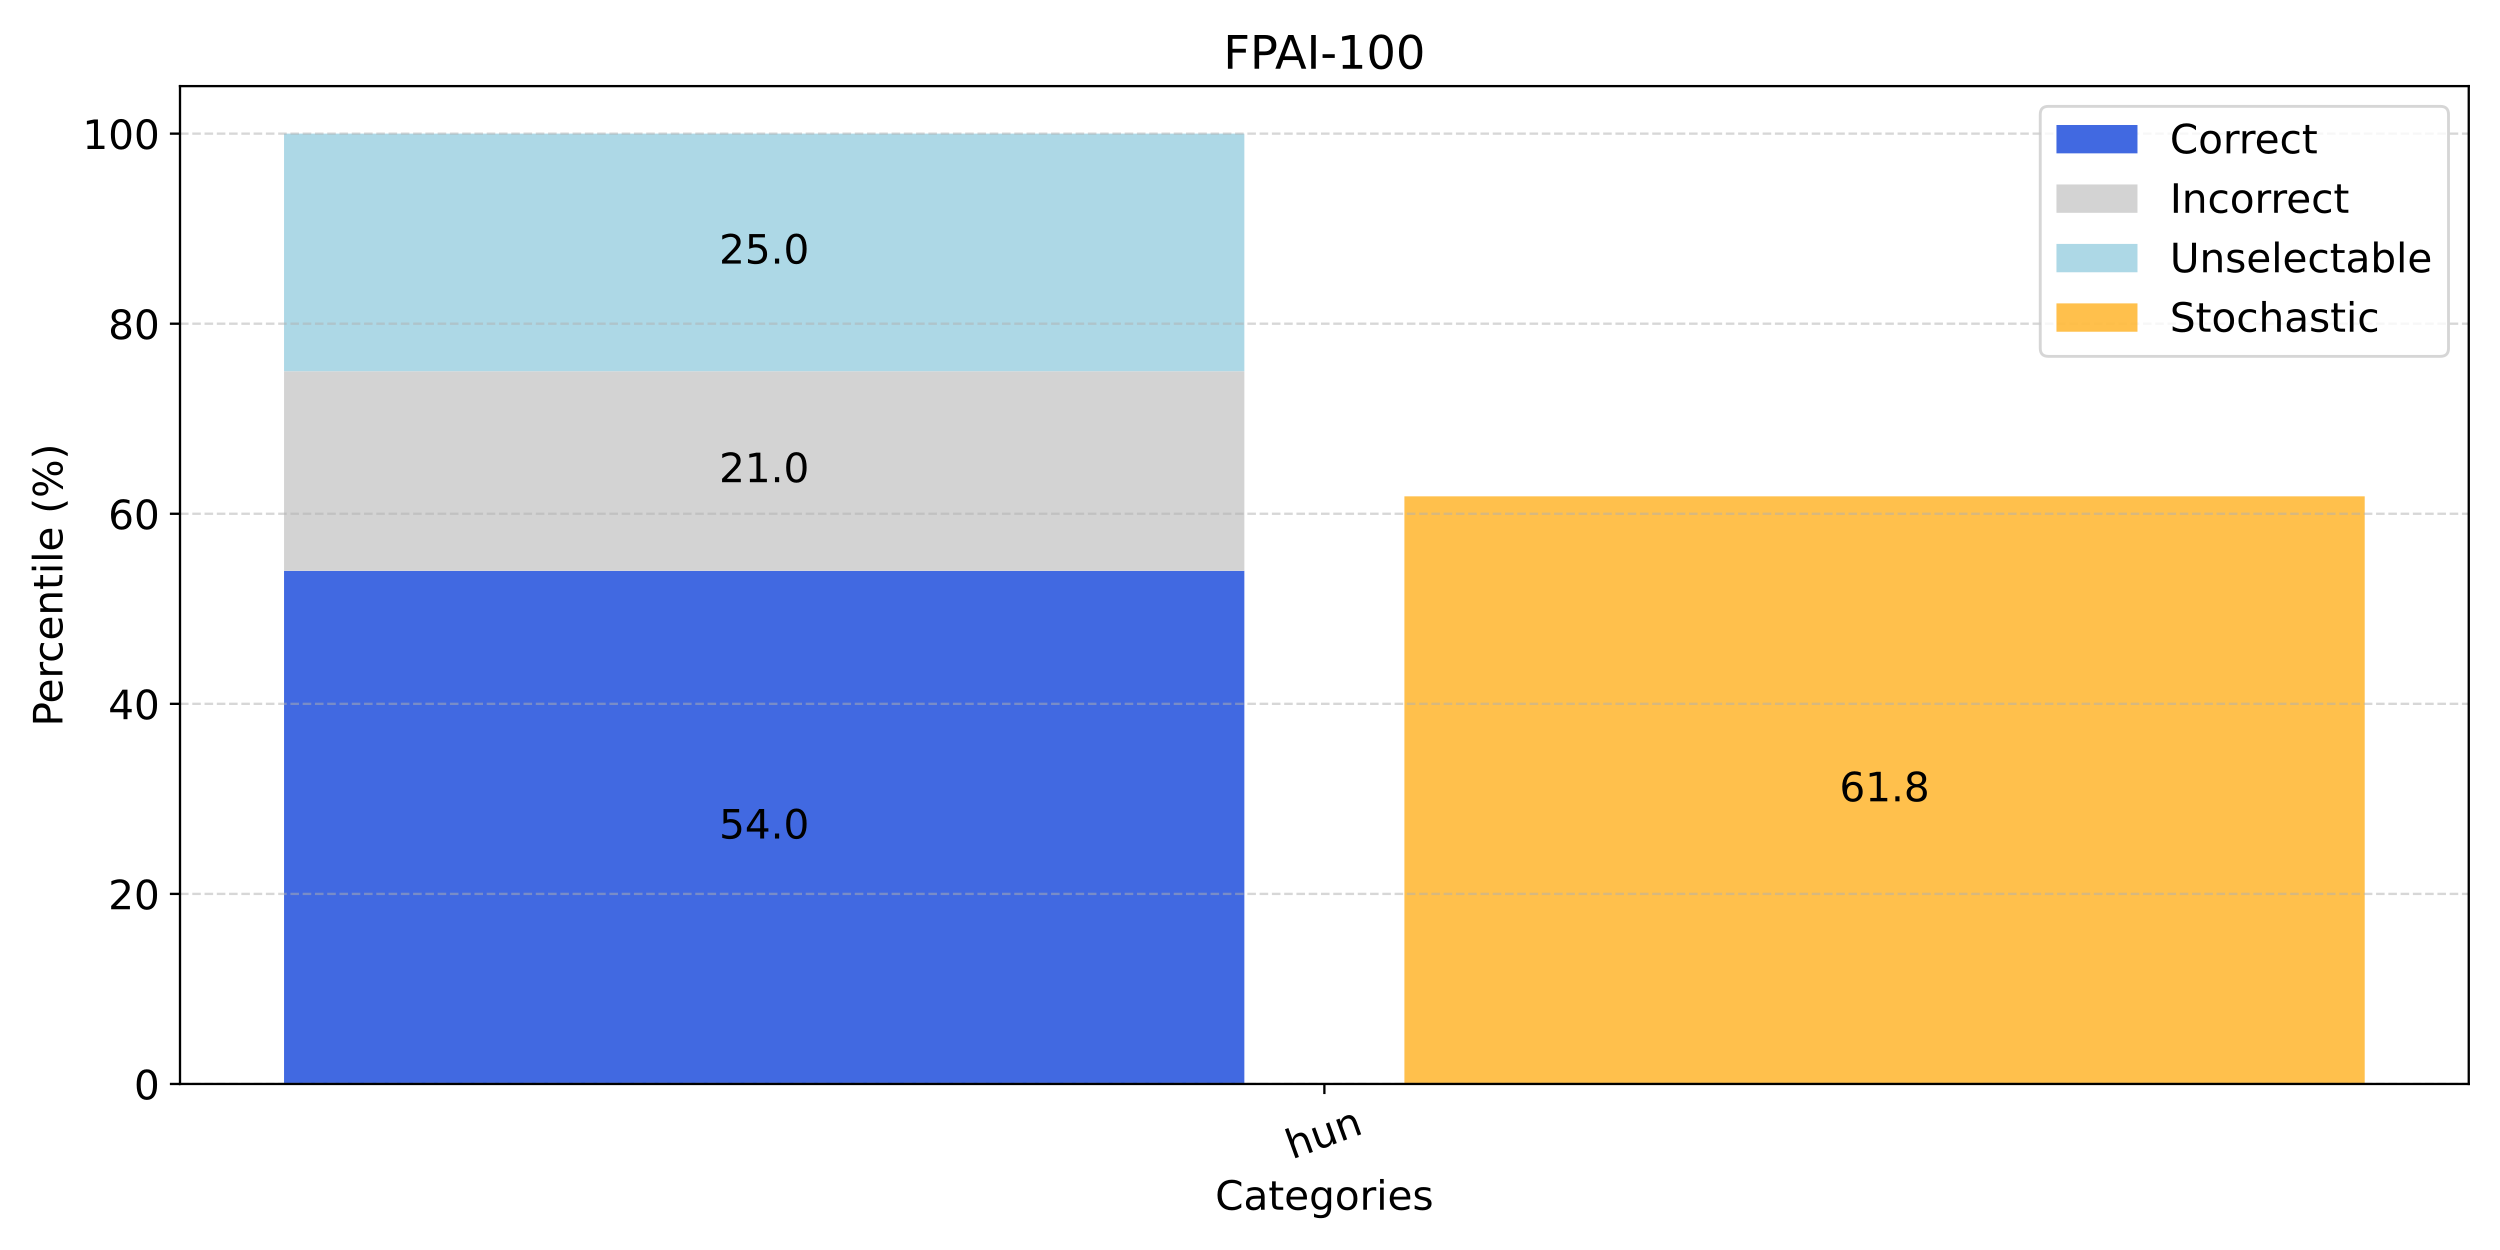
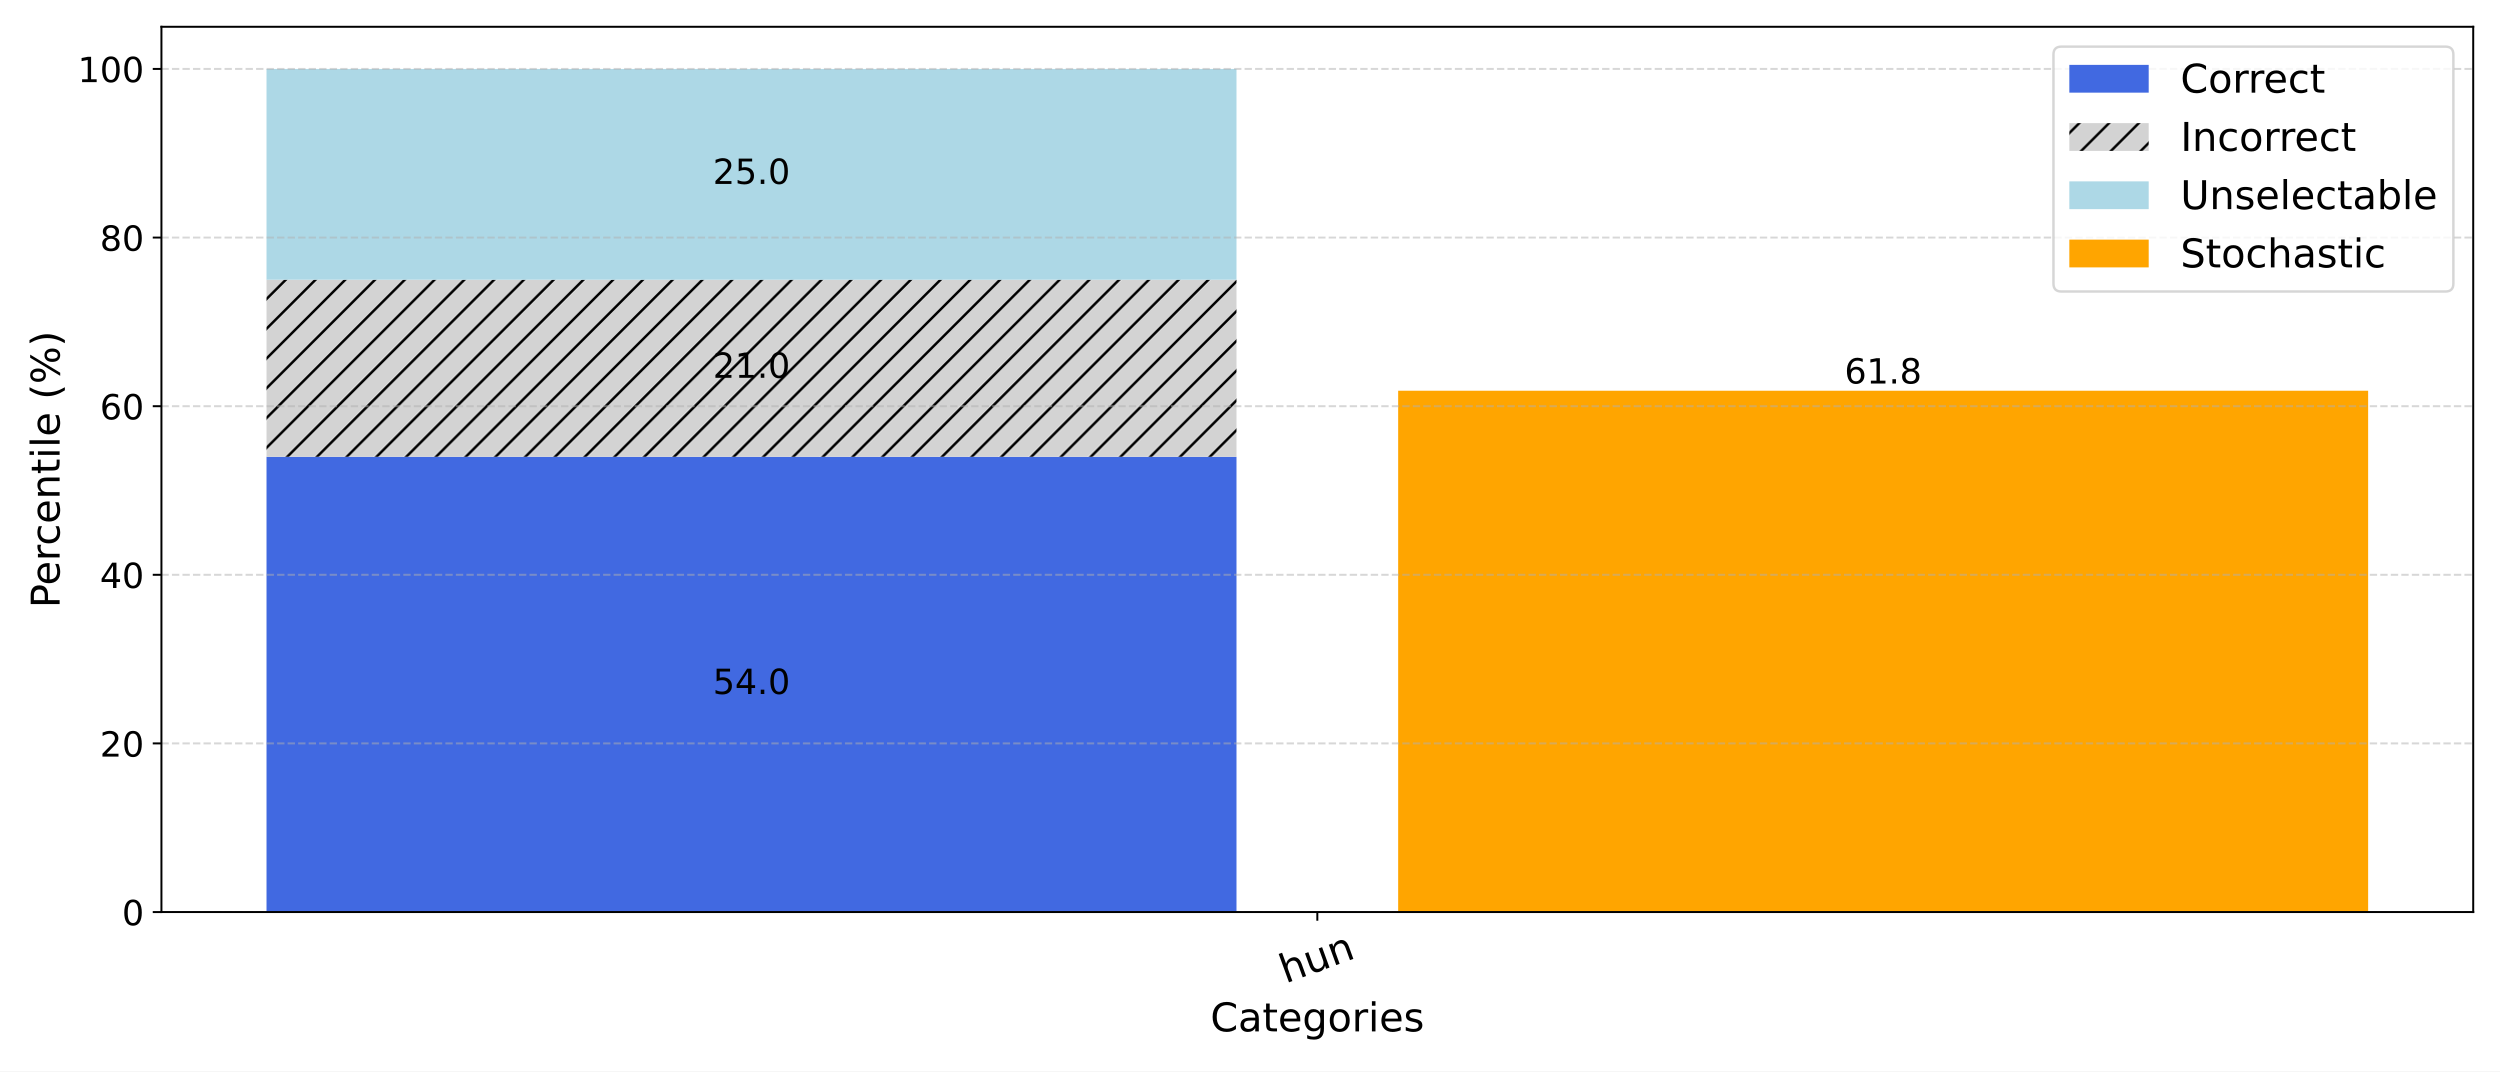
- <svg xmlns="http://www.w3.org/2000/svg" xmlns:xlink="http://www.w3.org/1999/xlink" width="864pt" height="432pt" viewBox="0 0 864 432" version="1.1">
+ <svg xmlns="http://www.w3.org/2000/svg" xmlns:xlink="http://www.w3.org/1999/xlink" width="1008pt" height="432pt" viewBox="0 0 1008 432" version="1.1">
  <defs>
    <style type="text/css">*{stroke-linejoin: round; stroke-linecap: butt}</style>
  </defs>
  <g id="figure_1">
    <g id="patch_1">
-       <path d="M 0 432  L 864 432  L 864 0  L 0 0  z " style="fill: #ffffff" />
+       <path d="M 0 432  L 1008 432  L 1008 0  L 0 0  z " style="fill: #ffffff" />
    </g>
    <g id="axes_1">
      <g id="patch_2">
-         <path d="M 62.21 374.615  L 853.2 374.615  L 853.2 29.76  L 62.21 29.76  z " style="fill: #ffffff" />
+         <path d="M 65.09 367.736  L 997.2 367.736  L 997.2 10.8  L 65.09 10.8  z " style="fill: #ffffff" />
      </g>
      <g id="patch_3">
-         <path d="M 98.164 374.615  L 430.048 374.615  L 430.048 197.261  L 98.164 197.261  z " clip-path="url(#p6bcf49007b)" style="fill: #4169e1" />
+         <path d="M 107.459 367.736  L 498.554 367.736  L 498.554 184.169  L 107.459 184.169  z " clip-path="url(#p8f1ba34884)" style="fill: #4169e1" />
      </g>
      <g id="patch_4">
-         <path d="M 98.164 197.261  L 430.048 197.261  L 430.048 128.29  L 98.164 128.29  z " clip-path="url(#p6bcf49007b)" style="fill: #d3d3d3" />
+         <path d="M 107.459 184.169  L 498.554 184.169  L 498.554 112.782  L 107.459 112.782  z " clip-path="url(#p8f1ba34884)" style="fill: url(#h135e3f7252)" />
      </g>
      <g id="patch_5">
-         <path d="M 98.164 128.29  L 430.048 128.29  L 430.048 46.182  L 98.164 46.182  z " clip-path="url(#p6bcf49007b)" style="fill: #add8e6" />
+         <path d="M 107.459 112.782  L 498.554 112.782  L 498.554 27.797  L 107.459 27.797  z " clip-path="url(#p8f1ba34884)" style="fill: #add8e6" />
      </g>
      <g id="patch_6">
-         <path d="M 485.362 374.615  L 817.246 374.615  L 817.246 171.534  L 485.362 171.534  z " clip-path="url(#p6bcf49007b)" style="fill: #ffa500; opacity: 0.7" />
+         <path d="M 563.736 367.736  L 954.831 367.736  L 954.831 157.54  L 563.736 157.54  z " clip-path="url(#p8f1ba34884)" style="fill: #ffa500" />
      </g>
      <g id="matplotlib.axis_1">
        <g id="xtick_1">
          <g id="line2d_1">
            <defs>
-               <path id="mc410a3c218" d="M 0 0  L 0 3.5  " style="stroke: #000000; stroke-width: 0.8" />
+               <path id="mfd7dbe9dec" d="M 0 0  L 0 3.5  " style="stroke: #000000; stroke-width: 0.8" />
            </defs>
            <g>
-               <use xlink:href="#mc410a3c218" x="457.705" y="374.615" style="stroke: #000000; stroke-width: 0.8" />
+               <use xlink:href="#mfd7dbe9dec" x="531.145" y="367.736" style="stroke: #000000; stroke-width: 0.8" />
            </g>
          </g>
          <g id="text_1">
-             <g transform="translate(446.5201 400.7151) rotate(-20) scale(0.14 -0.14)">
-               <defs>
-                 <path id="DejaVuSans-68" d="M 3513 2113  L 3513 0  L 2938 0  L 2938 2094  Q 2938 2591 2744 2837  Q 2550 3084 2163 3084  Q 1697 3084 1428 2787  Q 1159 2491 1159 1978  L 1159 0  L 581 0  L 581 4863  L 1159 4863  L 1159 2956  Q 1366 3272 1645 3428  Q 1925 3584 2291 3584  Q 2894 3584 3203 3211  Q 3513 2838 3513 2113  z " transform="scale(0.015625)" />
-                 <path id="DejaVuSans-75" d="M 544 1381  L 544 3500  L 1119 3500  L 1119 1403  Q 1119 906 1312 657  Q 1506 409 1894 409  Q 2359 409 2629 706  Q 2900 1003 2900 1516  L 2900 3500  L 3475 3500  L 3475 0  L 2900 0  L 2900 538  Q 2691 219 2414 64  Q 2138 -91 1772 -91  Q 1169 -91 856 284  Q 544 659 544 1381  z M 1991 3584  L 1991 3584  z " transform="scale(0.015625)" />
-                 <path id="DejaVuSans-6e" d="M 3513 2113  L 3513 0  L 2938 0  L 2938 2094  Q 2938 2591 2744 2837  Q 2550 3084 2163 3084  Q 1697 3084 1428 2787  Q 1159 2491 1159 1978  L 1159 0  L 581 0  L 581 3500  L 1159 3500  L 1159 2956  Q 1366 3272 1645 3428  Q 1925 3584 2291 3584  Q 2894 3584 3203 3211  Q 3513 2838 3513 2113  z " transform="scale(0.015625)" />
-               </defs>
-               <use xlink:href="#DejaVuSans-68" />
-               <use xlink:href="#DejaVuSans-75" transform="translate(63.37891 0)" />
-               <use xlink:href="#DejaVuSans-6e" transform="translate(126.7578 0)" />
-             </g>
+             <text style="font-size: 16px; font-family: 'DejaVu Sans', 'Bitstream Vera Sans', 'Computer Modern Sans Serif', 'Lucida Grande', 'Verdana', 'Geneva', 'Lucid', 'Arial', 'Helvetica', 'Avant Garde', sans-serif" transform="translate(518.3623 396.5646) rotate(-20)">hun</text>
          </g>
        </g>
        <g id="text_2">
-           <g transform="translate(419.9728 418.0889) scale(0.14 -0.14)">
-             <defs>
-               <path id="DejaVuSans-43" d="M 4122 4306  L 4122 3641  Q 3803 3938 3442 4084  Q 3081 4231 2675 4231  Q 1875 4231 1450 3742  Q 1025 3253 1025 2328  Q 1025 1406 1450 917  Q 1875 428 2675 428  Q 3081 428 3442 575  Q 3803 722 4122 1019  L 4122 359  Q 3791 134 3420 21  Q 3050 -91 2638 -91  Q 1578 -91 968 557  Q 359 1206 359 2328  Q 359 3453 968 4101  Q 1578 4750 2638 4750  Q 3056 4750 3426 4639  Q 3797 4528 4122 4306  z " transform="scale(0.015625)" />
-               <path id="DejaVuSans-61" d="M 2194 1759  Q 1497 1759 1228 1600  Q 959 1441 959 1056  Q 959 750 1161 570  Q 1363 391 1709 391  Q 2188 391 2477 730  Q 2766 1069 2766 1631  L 2766 1759  L 2194 1759  z M 3341 1997  L 3341 0  L 2766 0  L 2766 531  Q 2569 213 2275 61  Q 1981 -91 1556 -91  Q 1019 -91 701 211  Q 384 513 384 1019  Q 384 1609 779 1909  Q 1175 2209 1959 2209  L 2766 2209  L 2766 2266  Q 2766 2663 2505 2880  Q 2244 3097 1772 3097  Q 1472 3097 1187 3025  Q 903 2953 641 2809  L 641 3341  Q 956 3463 1253 3523  Q 1550 3584 1831 3584  Q 2591 3584 2966 3190  Q 3341 2797 3341 1997  z " transform="scale(0.015625)" />
-               <path id="DejaVuSans-74" d="M 1172 4494  L 1172 3500  L 2356 3500  L 2356 3053  L 1172 3053  L 1172 1153  Q 1172 725 1289 603  Q 1406 481 1766 481  L 2356 481  L 2356 0  L 1766 0  Q 1100 0 847 248  Q 594 497 594 1153  L 594 3053  L 172 3053  L 172 3500  L 594 3500  L 594 4494  L 1172 4494  z " transform="scale(0.015625)" />
-               <path id="DejaVuSans-65" d="M 3597 1894  L 3597 1613  L 953 1613  Q 991 1019 1311 708  Q 1631 397 2203 397  Q 2534 397 2845 478  Q 3156 559 3463 722  L 3463 178  Q 3153 47 2828 -22  Q 2503 -91 2169 -91  Q 1331 -91 842 396  Q 353 884 353 1716  Q 353 2575 817 3079  Q 1281 3584 2069 3584  Q 2775 3584 3186 3129  Q 3597 2675 3597 1894  z M 3022 2063  Q 3016 2534 2758 2815  Q 2500 3097 2075 3097  Q 1594 3097 1305 2825  Q 1016 2553 972 2059  L 3022 2063  z " transform="scale(0.015625)" />
-               <path id="DejaVuSans-67" d="M 2906 1791  Q 2906 2416 2648 2759  Q 2391 3103 1925 3103  Q 1463 3103 1205 2759  Q 947 2416 947 1791  Q 947 1169 1205 825  Q 1463 481 1925 481  Q 2391 481 2648 825  Q 2906 1169 2906 1791  z M 3481 434  Q 3481 -459 3084 -895  Q 2688 -1331 1869 -1331  Q 1566 -1331 1297 -1286  Q 1028 -1241 775 -1147  L 775 -588  Q 1028 -725 1275 -790  Q 1522 -856 1778 -856  Q 2344 -856 2625 -561  Q 2906 -266 2906 331  L 2906 616  Q 2728 306 2450 153  Q 2172 0 1784 0  Q 1141 0 747 490  Q 353 981 353 1791  Q 353 2603 747 3093  Q 1141 3584 1784 3584  Q 2172 3584 2450 3431  Q 2728 3278 2906 2969  L 2906 3500  L 3481 3500  L 3481 434  z " transform="scale(0.015625)" />
-               <path id="DejaVuSans-6f" d="M 1959 3097  Q 1497 3097 1228 2736  Q 959 2375 959 1747  Q 959 1119 1226 758  Q 1494 397 1959 397  Q 2419 397 2687 759  Q 2956 1122 2956 1747  Q 2956 2369 2687 2733  Q 2419 3097 1959 3097  z M 1959 3584  Q 2709 3584 3137 3096  Q 3566 2609 3566 1747  Q 3566 888 3137 398  Q 2709 -91 1959 -91  Q 1206 -91 779 398  Q 353 888 353 1747  Q 353 2609 779 3096  Q 1206 3584 1959 3584  z " transform="scale(0.015625)" />
-               <path id="DejaVuSans-72" d="M 2631 2963  Q 2534 3019 2420 3045  Q 2306 3072 2169 3072  Q 1681 3072 1420 2755  Q 1159 2438 1159 1844  L 1159 0  L 581 0  L 581 3500  L 1159 3500  L 1159 2956  Q 1341 3275 1631 3429  Q 1922 3584 2338 3584  Q 2397 3584 2469 3576  Q 2541 3569 2628 3553  L 2631 2963  z " transform="scale(0.015625)" />
-               <path id="DejaVuSans-69" d="M 603 3500  L 1178 3500  L 1178 0  L 603 0  L 603 3500  z M 603 4863  L 1178 4863  L 1178 4134  L 603 4134  L 603 4863  z " transform="scale(0.015625)" />
-               <path id="DejaVuSans-73" d="M 2834 3397  L 2834 2853  Q 2591 2978 2328 3040  Q 2066 3103 1784 3103  Q 1356 3103 1142 2972  Q 928 2841 928 2578  Q 928 2378 1081 2264  Q 1234 2150 1697 2047  L 1894 2003  Q 2506 1872 2764 1633  Q 3022 1394 3022 966  Q 3022 478 2636 193  Q 2250 -91 1575 -91  Q 1294 -91 989 -36  Q 684 19 347 128  L 347 722  Q 666 556 975 473  Q 1284 391 1588 391  Q 1994 391 2212 530  Q 2431 669 2431 922  Q 2431 1156 2273 1281  Q 2116 1406 1581 1522  L 1381 1569  Q 847 1681 609 1914  Q 372 2147 372 2553  Q 372 3047 722 3315  Q 1072 3584 1716 3584  Q 2034 3584 2315 3537  Q 2597 3491 2834 3397  z " transform="scale(0.015625)" />
-             </defs>
-             <use xlink:href="#DejaVuSans-43" />
-             <use xlink:href="#DejaVuSans-61" transform="translate(69.82422 0)" />
-             <use xlink:href="#DejaVuSans-74" transform="translate(131.1035 0)" />
-             <use xlink:href="#DejaVuSans-65" transform="translate(170.3125 0)" />
-             <use xlink:href="#DejaVuSans-67" transform="translate(231.8359 0)" />
-             <use xlink:href="#DejaVuSans-6f" transform="translate(295.3125 0)" />
-             <use xlink:href="#DejaVuSans-72" transform="translate(356.4941 0)" />
-             <use xlink:href="#DejaVuSans-69" transform="translate(397.6074 0)" />
-             <use xlink:href="#DejaVuSans-65" transform="translate(425.3906 0)" />
-             <use xlink:href="#DejaVuSans-73" transform="translate(486.9141 0)" />
-           </g>
+           <text style="font-size: 16px; font-family: 'DejaVu Sans', 'Bitstream Vera Sans', 'Computer Modern Sans Serif', 'Lucida Grande', 'Verdana', 'Geneva', 'Lucid', 'Arial', 'Helvetica', 'Avant Garde', sans-serif; text-anchor: middle" x="531.145" y="415.849" transform="rotate(-0 531.145 415.8489)">Categories</text>
        </g>
      </g>
      <g id="matplotlib.axis_2">
        <g id="ytick_1">
          <g id="line2d_2">
-             <path d="M 62.21 374.615  L 853.2 374.615  " clip-path="url(#p6bcf49007b)" style="fill: none; stroke-dasharray: 2.96,1.28; stroke-dashoffset: 0; stroke: #b0b0b0; stroke-opacity: 0.5; stroke-width: 0.8" />
+             <path d="M 65.09 367.736  L 997.2 367.736  " clip-path="url(#p8f1ba34884)" style="fill: none; stroke-dasharray: 2.96,1.28; stroke-dashoffset: 0; stroke: #b0b0b0; stroke-opacity: 0.5; stroke-width: 0.8" />
          </g>
          <g id="line2d_3">
            <defs>
-               <path id="m100b120741" d="M 0 0  L -3.5 0  " style="stroke: #000000; stroke-width: 0.8" />
+               <path id="m5547e47612" d="M 0 0  L -3.5 0  " style="stroke: #000000; stroke-width: 0.8" />
            </defs>
            <g>
-               <use xlink:href="#m100b120741" x="62.21" y="374.615" style="stroke: #000000; stroke-width: 0.8" />
+               <use xlink:href="#m5547e47612" x="65.09" y="367.736" style="stroke: #000000; stroke-width: 0.8" />
            </g>
          </g>
          <g id="text_3">
-             <g transform="translate(46.3025 379.9341) scale(0.14 -0.14)">
-               <defs>
-                 <path id="DejaVuSans-30" d="M 2034 4250  Q 1547 4250 1301 3770  Q 1056 3291 1056 2328  Q 1056 1369 1301 889  Q 1547 409 2034 409  Q 2525 409 2770 889  Q 3016 1369 3016 2328  Q 3016 3291 2770 3770  Q 2525 4250 2034 4250  z M 2034 4750  Q 2819 4750 3233 4129  Q 3647 3509 3647 2328  Q 3647 1150 3233 529  Q 2819 -91 2034 -91  Q 1250 -91 836 529  Q 422 1150 422 2328  Q 422 3509 836 4129  Q 1250 4750 2034 4750  z " transform="scale(0.015625)" />
-               </defs>
-               <use xlink:href="#DejaVuSans-30" />
-             </g>
+             <text style="font-size: 14px; font-family: 'DejaVu Sans', 'Bitstream Vera Sans', 'Computer Modern Sans Serif', 'Lucida Grande', 'Verdana', 'Geneva', 'Lucid', 'Arial', 'Helvetica', 'Avant Garde', sans-serif; text-anchor: end" x="58.09" y="373.055" transform="rotate(-0 58.09 373.0549)">0</text>
          </g>
        </g>
        <g id="ytick_2">
          <g id="line2d_4">
-             <path d="M 62.21 308.928  L 853.2 308.928  " clip-path="url(#p6bcf49007b)" style="fill: none; stroke-dasharray: 2.96,1.28; stroke-dashoffset: 0; stroke: #b0b0b0; stroke-opacity: 0.5; stroke-width: 0.8" />
+             <path d="M 65.09 299.748  L 997.2 299.748  " clip-path="url(#p8f1ba34884)" style="fill: none; stroke-dasharray: 2.96,1.28; stroke-dashoffset: 0; stroke: #b0b0b0; stroke-opacity: 0.5; stroke-width: 0.8" />
          </g>
          <g id="line2d_5">
            <g>
-               <use xlink:href="#m100b120741" x="62.21" y="308.928" style="stroke: #000000; stroke-width: 0.8" />
+               <use xlink:href="#m5547e47612" x="65.09" y="299.748" style="stroke: #000000; stroke-width: 0.8" />
            </g>
          </g>
          <g id="text_4">
-             <g transform="translate(37.395 314.2474) scale(0.14 -0.14)">
-               <defs>
-                 <path id="DejaVuSans-32" d="M 1228 531  L 3431 531  L 3431 0  L 469 0  L 469 531  Q 828 903 1448 1529  Q 2069 2156 2228 2338  Q 2531 2678 2651 2914  Q 2772 3150 2772 3378  Q 2772 3750 2511 3984  Q 2250 4219 1831 4219  Q 1534 4219 1204 4116  Q 875 4013 500 3803  L 500 4441  Q 881 4594 1212 4672  Q 1544 4750 1819 4750  Q 2544 4750 2975 4387  Q 3406 4025 3406 3419  Q 3406 3131 3298 2873  Q 3191 2616 2906 2266  Q 2828 2175 2409 1742  Q 1991 1309 1228 531  z " transform="scale(0.015625)" />
-               </defs>
-               <use xlink:href="#DejaVuSans-32" />
-               <use xlink:href="#DejaVuSans-30" transform="translate(63.62305 0)" />
-             </g>
+             <text style="font-size: 14px; font-family: 'DejaVu Sans', 'Bitstream Vera Sans', 'Computer Modern Sans Serif', 'Lucida Grande', 'Verdana', 'Geneva', 'Lucid', 'Arial', 'Helvetica', 'Avant Garde', sans-serif; text-anchor: end" x="58.09" y="305.067" transform="rotate(-0 58.09 305.0671)">20</text>
          </g>
        </g>
        <g id="ytick_3">
          <g id="line2d_6">
-             <path d="M 62.21 243.242  L 853.2 243.242  " clip-path="url(#p6bcf49007b)" style="fill: none; stroke-dasharray: 2.96,1.28; stroke-dashoffset: 0; stroke: #b0b0b0; stroke-opacity: 0.5; stroke-width: 0.8" />
+             <path d="M 65.09 231.76  L 997.2 231.76  " clip-path="url(#p8f1ba34884)" style="fill: none; stroke-dasharray: 2.96,1.28; stroke-dashoffset: 0; stroke: #b0b0b0; stroke-opacity: 0.5; stroke-width: 0.8" />
          </g>
          <g id="line2d_7">
            <g>
-               <use xlink:href="#m100b120741" x="62.21" y="243.242" style="stroke: #000000; stroke-width: 0.8" />
+               <use xlink:href="#m5547e47612" x="65.09" y="231.76" style="stroke: #000000; stroke-width: 0.8" />
            </g>
          </g>
          <g id="text_5">
-             <g transform="translate(37.395 248.5607) scale(0.14 -0.14)">
-               <defs>
-                 <path id="DejaVuSans-34" d="M 2419 4116  L 825 1625  L 2419 1625  L 2419 4116  z M 2253 4666  L 3047 4666  L 3047 1625  L 3713 1625  L 3713 1100  L 3047 1100  L 3047 0  L 2419 0  L 2419 1100  L 313 1100  L 313 1709  L 2253 4666  z " transform="scale(0.015625)" />
-               </defs>
-               <use xlink:href="#DejaVuSans-34" />
-               <use xlink:href="#DejaVuSans-30" transform="translate(63.62305 0)" />
-             </g>
+             <text style="font-size: 14px; font-family: 'DejaVu Sans', 'Bitstream Vera Sans', 'Computer Modern Sans Serif', 'Lucida Grande', 'Verdana', 'Geneva', 'Lucid', 'Arial', 'Helvetica', 'Avant Garde', sans-serif; text-anchor: end" x="58.09" y="237.079" transform="rotate(-0 58.09 237.0793)">40</text>
          </g>
        </g>
        <g id="ytick_4">
          <g id="line2d_8">
-             <path d="M 62.21 177.555  L 853.2 177.555  " clip-path="url(#p6bcf49007b)" style="fill: none; stroke-dasharray: 2.96,1.28; stroke-dashoffset: 0; stroke: #b0b0b0; stroke-opacity: 0.5; stroke-width: 0.8" />
+             <path d="M 65.09 163.773  L 997.2 163.773  " clip-path="url(#p8f1ba34884)" style="fill: none; stroke-dasharray: 2.96,1.28; stroke-dashoffset: 0; stroke: #b0b0b0; stroke-opacity: 0.5; stroke-width: 0.8" />
          </g>
          <g id="line2d_9">
            <g>
-               <use xlink:href="#m100b120741" x="62.21" y="177.555" style="stroke: #000000; stroke-width: 0.8" />
+               <use xlink:href="#m5547e47612" x="65.09" y="163.773" style="stroke: #000000; stroke-width: 0.8" />
            </g>
          </g>
          <g id="text_6">
-             <g transform="translate(37.395 182.874) scale(0.14 -0.14)">
-               <defs>
-                 <path id="DejaVuSans-36" d="M 2113 2584  Q 1688 2584 1439 2293  Q 1191 2003 1191 1497  Q 1191 994 1439 701  Q 1688 409 2113 409  Q 2538 409 2786 701  Q 3034 994 3034 1497  Q 3034 2003 2786 2293  Q 2538 2584 2113 2584  z M 3366 4563  L 3366 3988  Q 3128 4100 2886 4159  Q 2644 4219 2406 4219  Q 1781 4219 1451 3797  Q 1122 3375 1075 2522  Q 1259 2794 1537 2939  Q 1816 3084 2150 3084  Q 2853 3084 3261 2657  Q 3669 2231 3669 1497  Q 3669 778 3244 343  Q 2819 -91 2113 -91  Q 1303 -91 875 529  Q 447 1150 447 2328  Q 447 3434 972 4092  Q 1497 4750 2381 4750  Q 2619 4750 2861 4703  Q 3103 4656 3366 4563  z " transform="scale(0.015625)" />
-               </defs>
-               <use xlink:href="#DejaVuSans-36" />
-               <use xlink:href="#DejaVuSans-30" transform="translate(63.62305 0)" />
-             </g>
+             <text style="font-size: 14px; font-family: 'DejaVu Sans', 'Bitstream Vera Sans', 'Computer Modern Sans Serif', 'Lucida Grande', 'Verdana', 'Geneva', 'Lucid', 'Arial', 'Helvetica', 'Avant Garde', sans-serif; text-anchor: end" x="58.09" y="169.091" transform="rotate(-0 58.09 169.0915)">60</text>
          </g>
        </g>
        <g id="ytick_5">
          <g id="line2d_10">
-             <path d="M 62.21 111.868  L 853.2 111.868  " clip-path="url(#p6bcf49007b)" style="fill: none; stroke-dasharray: 2.96,1.28; stroke-dashoffset: 0; stroke: #b0b0b0; stroke-opacity: 0.5; stroke-width: 0.8" />
+             <path d="M 65.09 95.785  L 997.2 95.785  " clip-path="url(#p8f1ba34884)" style="fill: none; stroke-dasharray: 2.96,1.28; stroke-dashoffset: 0; stroke: #b0b0b0; stroke-opacity: 0.5; stroke-width: 0.8" />
          </g>
          <g id="line2d_11">
            <g>
-               <use xlink:href="#m100b120741" x="62.21" y="111.868" style="stroke: #000000; stroke-width: 0.8" />
+               <use xlink:href="#m5547e47612" x="65.09" y="95.785" style="stroke: #000000; stroke-width: 0.8" />
            </g>
          </g>
          <g id="text_7">
-             <g transform="translate(37.395 117.1873) scale(0.14 -0.14)">
-               <defs>
-                 <path id="DejaVuSans-38" d="M 2034 2216  Q 1584 2216 1326 1975  Q 1069 1734 1069 1313  Q 1069 891 1326 650  Q 1584 409 2034 409  Q 2484 409 2743 651  Q 3003 894 3003 1313  Q 3003 1734 2745 1975  Q 2488 2216 2034 2216  z M 1403 2484  Q 997 2584 770 2862  Q 544 3141 544 3541  Q 544 4100 942 4425  Q 1341 4750 2034 4750  Q 2731 4750 3128 4425  Q 3525 4100 3525 3541  Q 3525 3141 3298 2862  Q 3072 2584 2669 2484  Q 3125 2378 3379 2068  Q 3634 1759 3634 1313  Q 3634 634 3220 271  Q 2806 -91 2034 -91  Q 1263 -91 848 271  Q 434 634 434 1313  Q 434 1759 690 2068  Q 947 2378 1403 2484  z M 1172 3481  Q 1172 3119 1398 2916  Q 1625 2713 2034 2713  Q 2441 2713 2670 2916  Q 2900 3119 2900 3481  Q 2900 3844 2670 4047  Q 2441 4250 2034 4250  Q 1625 4250 1398 4047  Q 1172 3844 1172 3481  z " transform="scale(0.015625)" />
-               </defs>
-               <use xlink:href="#DejaVuSans-38" />
-               <use xlink:href="#DejaVuSans-30" transform="translate(63.62305 0)" />
-             </g>
+             <text style="font-size: 14px; font-family: 'DejaVu Sans', 'Bitstream Vera Sans', 'Computer Modern Sans Serif', 'Lucida Grande', 'Verdana', 'Geneva', 'Lucid', 'Arial', 'Helvetica', 'Avant Garde', sans-serif; text-anchor: end" x="58.09" y="101.104" transform="rotate(-0 58.09 101.1037)">80</text>
          </g>
        </g>
        <g id="ytick_6">
          <g id="line2d_12">
-             <path d="M 62.21 46.182  L 853.2 46.182  " clip-path="url(#p6bcf49007b)" style="fill: none; stroke-dasharray: 2.96,1.28; stroke-dashoffset: 0; stroke: #b0b0b0; stroke-opacity: 0.5; stroke-width: 0.8" />
+             <path d="M 65.09 27.797  L 997.2 27.797  " clip-path="url(#p8f1ba34884)" style="fill: none; stroke-dasharray: 2.96,1.28; stroke-dashoffset: 0; stroke: #b0b0b0; stroke-opacity: 0.5; stroke-width: 0.8" />
          </g>
          <g id="line2d_13">
            <g>
-               <use xlink:href="#m100b120741" x="62.21" y="46.182" style="stroke: #000000; stroke-width: 0.8" />
+               <use xlink:href="#m5547e47612" x="65.09" y="27.797" style="stroke: #000000; stroke-width: 0.8" />
            </g>
          </g>
          <g id="text_8">
-             <g transform="translate(28.4875 51.50058) scale(0.14 -0.14)">
-               <defs>
-                 <path id="DejaVuSans-31" d="M 794 531  L 1825 531  L 1825 4091  L 703 3866  L 703 4441  L 1819 4666  L 2450 4666  L 2450 531  L 3481 531  L 3481 0  L 794 0  L 794 531  z " transform="scale(0.015625)" />
-               </defs>
-               <use xlink:href="#DejaVuSans-31" />
-               <use xlink:href="#DejaVuSans-30" transform="translate(63.62305 0)" />
-               <use xlink:href="#DejaVuSans-30" transform="translate(127.2461 0)" />
-             </g>
+             <text style="font-size: 14px; font-family: 'DejaVu Sans', 'Bitstream Vera Sans', 'Computer Modern Sans Serif', 'Lucida Grande', 'Verdana', 'Geneva', 'Lucid', 'Arial', 'Helvetica', 'Avant Garde', sans-serif; text-anchor: end" x="58.09" y="33.116" transform="rotate(-0 58.09 33.11586)">100</text>
          </g>
        </g>
        <g id="text_9">
-           <g transform="translate(21.57594 251.053) rotate(-90) scale(0.14 -0.14)">
-             <defs>
-               <path id="DejaVuSans-50" d="M 1259 4147  L 1259 2394  L 2053 2394  Q 2494 2394 2734 2622  Q 2975 2850 2975 3272  Q 2975 3691 2734 3919  Q 2494 4147 2053 4147  L 1259 4147  z M 628 4666  L 2053 4666  Q 2838 4666 3239 4311  Q 3641 3956 3641 3272  Q 3641 2581 3239 2228  Q 2838 1875 2053 1875  L 1259 1875  L 1259 0  L 628 0  L 628 4666  z " transform="scale(0.015625)" />
-               <path id="DejaVuSans-63" d="M 3122 3366  L 3122 2828  Q 2878 2963 2633 3030  Q 2388 3097 2138 3097  Q 1578 3097 1268 2742  Q 959 2388 959 1747  Q 959 1106 1268 751  Q 1578 397 2138 397  Q 2388 397 2633 464  Q 2878 531 3122 666  L 3122 134  Q 2881 22 2623 -34  Q 2366 -91 2075 -91  Q 1284 -91 818 406  Q 353 903 353 1747  Q 353 2603 823 3093  Q 1294 3584 2113 3584  Q 2378 3584 2631 3529  Q 2884 3475 3122 3366  z " transform="scale(0.015625)" />
-               <path id="DejaVuSans-6c" d="M 603 4863  L 1178 4863  L 1178 0  L 603 0  L 603 4863  z " transform="scale(0.015625)" />
-               <path id="DejaVuSans-20" transform="scale(0.015625)" />
-               <path id="DejaVuSans-28" d="M 1984 4856  Q 1566 4138 1362 3434  Q 1159 2731 1159 2009  Q 1159 1288 1364 580  Q 1569 -128 1984 -844  L 1484 -844  Q 1016 -109 783 600  Q 550 1309 550 2009  Q 550 2706 781 3412  Q 1013 4119 1484 4856  L 1984 4856  z " transform="scale(0.015625)" />
-               <path id="DejaVuSans-25" d="M 4653 2053  Q 4381 2053 4226 1822  Q 4072 1591 4072 1178  Q 4072 772 4226 539  Q 4381 306 4653 306  Q 4919 306 5073 539  Q 5228 772 5228 1178  Q 5228 1588 5073 1820  Q 4919 2053 4653 2053  z M 4653 2450  Q 5147 2450 5437 2106  Q 5728 1763 5728 1178  Q 5728 594 5436 251  Q 5144 -91 4653 -91  Q 4153 -91 3862 251  Q 3572 594 3572 1178  Q 3572 1766 3864 2108  Q 4156 2450 4653 2450  z M 1428 4353  Q 1159 4353 1004 4120  Q 850 3888 850 3481  Q 850 3069 1003 2837  Q 1156 2606 1428 2606  Q 1700 2606 1854 2837  Q 2009 3069 2009 3481  Q 2009 3884 1853 4118  Q 1697 4353 1428 4353  z M 4250 4750  L 4750 4750  L 1831 -91  L 1331 -91  L 4250 4750  z M 1428 4750  Q 1922 4750 2215 4408  Q 2509 4066 2509 3481  Q 2509 2891 2217 2550  Q 1925 2209 1428 2209  Q 931 2209 642 2551  Q 353 2894 353 3481  Q 353 4063 643 4406  Q 934 4750 1428 4750  z " transform="scale(0.015625)" />
-               <path id="DejaVuSans-29" d="M 513 4856  L 1013 4856  Q 1481 4119 1714 3412  Q 1947 2706 1947 2009  Q 1947 1309 1714 600  Q 1481 -109 1013 -844  L 513 -844  Q 928 -128 1133 580  Q 1338 1288 1338 2009  Q 1338 2731 1133 3434  Q 928 4138 513 4856  z " transform="scale(0.015625)" />
-             </defs>
-             <use xlink:href="#DejaVuSans-50" />
-             <use xlink:href="#DejaVuSans-65" transform="translate(56.67773 0)" />
-             <use xlink:href="#DejaVuSans-72" transform="translate(118.2012 0)" />
-             <use xlink:href="#DejaVuSans-63" transform="translate(157.0645 0)" />
-             <use xlink:href="#DejaVuSans-65" transform="translate(212.0449 0)" />
-             <use xlink:href="#DejaVuSans-6e" transform="translate(273.5684 0)" />
-             <use xlink:href="#DejaVuSans-74" transform="translate(336.9473 0)" />
-             <use xlink:href="#DejaVuSans-69" transform="translate(376.1562 0)" />
-             <use xlink:href="#DejaVuSans-6c" transform="translate(403.9395 0)" />
-             <use xlink:href="#DejaVuSans-65" transform="translate(431.7227 0)" />
-             <use xlink:href="#DejaVuSans-20" transform="translate(493.2461 0)" />
-             <use xlink:href="#DejaVuSans-28" transform="translate(525.0332 0)" />
-             <use xlink:href="#DejaVuSans-25" transform="translate(564.0469 0)" />
-             <use xlink:href="#DejaVuSans-29" transform="translate(659.0664 0)" />
-           </g>
+           <text style="font-size: 16px; font-family: 'DejaVu Sans', 'Bitstream Vera Sans', 'Computer Modern Sans Serif', 'Lucida Grande', 'Verdana', 'Geneva', 'Lucid', 'Arial', 'Helvetica', 'Avant Garde', sans-serif; text-anchor: middle" x="24.04" y="189.268" transform="rotate(-90 24.04 189.268)">Percentile (%)</text>
        </g>
      </g>
      <g id="patch_7">
-         <path d="M 62.21 374.615  L 62.21 29.76  " style="fill: none; stroke: #000000; stroke-width: 0.8; stroke-linejoin: miter; stroke-linecap: square" />
+         <path d="M 65.09 367.736  L 65.09 10.8  " style="fill: none; stroke: #000000; stroke-width: 0.8; stroke-linejoin: miter; stroke-linecap: square" />
      </g>
      <g id="patch_8">
-         <path d="M 853.2 374.615  L 853.2 29.76  " style="fill: none; stroke: #000000; stroke-width: 0.8; stroke-linejoin: miter; stroke-linecap: square" />
+         <path d="M 997.2 367.736  L 997.2 10.8  " style="fill: none; stroke: #000000; stroke-width: 0.8; stroke-linejoin: miter; stroke-linecap: square" />
      </g>
      <g id="patch_9">
-         <path d="M 62.21 374.615  L 853.2 374.615  " style="fill: none; stroke: #000000; stroke-width: 0.8; stroke-linejoin: miter; stroke-linecap: square" />
+         <path d="M 65.09 367.736  L 997.2 367.736  " style="fill: none; stroke: #000000; stroke-width: 0.8; stroke-linejoin: miter; stroke-linecap: square" />
      </g>
      <g id="patch_10">
-         <path d="M 62.21 29.76  L 853.2 29.76  " style="fill: none; stroke: #000000; stroke-width: 0.8; stroke-linejoin: miter; stroke-linecap: square" />
+         <path d="M 65.09 10.8  L 997.2 10.8  " style="fill: none; stroke: #000000; stroke-width: 0.8; stroke-linejoin: miter; stroke-linecap: square" />
      </g>
      <g id="text_10">
-         <g transform="translate(248.5201 289.8012) scale(0.14 -0.14)">
-           <defs>
-             <path id="DejaVuSans-35" d="M 691 4666  L 3169 4666  L 3169 4134  L 1269 4134  L 1269 2991  Q 1406 3038 1543 3061  Q 1681 3084 1819 3084  Q 2600 3084 3056 2656  Q 3513 2228 3513 1497  Q 3513 744 3044 326  Q 2575 -91 1722 -91  Q 1428 -91 1123 -41  Q 819 9 494 109  L 494 744  Q 775 591 1075 516  Q 1375 441 1709 441  Q 2250 441 2565 725  Q 2881 1009 2881 1497  Q 2881 1984 2565 2268  Q 2250 2553 1709 2553  Q 1456 2553 1204 2497  Q 953 2441 691 2322  L 691 4666  z " transform="scale(0.015625)" />
-             <path id="DejaVuSans-2e" d="M 684 794  L 1344 794  L 1344 0  L 684 0  L 684 794  z " transform="scale(0.015625)" />
-           </defs>
-           <use xlink:href="#DejaVuSans-35" />
-           <use xlink:href="#DejaVuSans-34" transform="translate(63.62305 0)" />
-           <use xlink:href="#DejaVuSans-2e" transform="translate(127.2461 0)" />
-           <use xlink:href="#DejaVuSans-30" transform="translate(159.0332 0)" />
-         </g>
+         <text style="font-size: 14px; font-family: 'DejaVu Sans', 'Bitstream Vera Sans', 'Computer Modern Sans Serif', 'Lucida Grande', 'Verdana', 'Geneva', 'Lucid', 'Arial', 'Helvetica', 'Avant Garde', sans-serif; text-anchor: middle" x="303.006" y="279.816" transform="rotate(-0 303.0062 279.8156)">54.0</text>
      </g>
      <g id="text_11">
-         <g transform="translate(248.5201 166.6387) scale(0.14 -0.14)">
-           <use xlink:href="#DejaVuSans-32" />
-           <use xlink:href="#DejaVuSans-31" transform="translate(63.62305 0)" />
-           <use xlink:href="#DejaVuSans-2e" transform="translate(127.2461 0)" />
-           <use xlink:href="#DejaVuSans-30" transform="translate(159.0332 0)" />
-         </g>
+         <text style="font-size: 14px; font-family: 'DejaVu Sans', 'Bitstream Vera Sans', 'Computer Modern Sans Serif', 'Lucida Grande', 'Verdana', 'Geneva', 'Lucid', 'Arial', 'Helvetica', 'Avant Garde', sans-serif; text-anchor: middle" x="303.006" y="152.338" transform="rotate(-0 303.0062 152.3384)">21.0</text>
      </g>
      <g id="text_12">
-         <g transform="translate(248.5201 91.09898) scale(0.14 -0.14)">
-           <use xlink:href="#DejaVuSans-32" />
-           <use xlink:href="#DejaVuSans-35" transform="translate(63.62305 0)" />
-           <use xlink:href="#DejaVuSans-2e" transform="translate(127.2461 0)" />
-           <use xlink:href="#DejaVuSans-30" transform="translate(159.0332 0)" />
-         </g>
+         <text style="font-size: 14px; font-family: 'DejaVu Sans', 'Bitstream Vera Sans', 'Computer Modern Sans Serif', 'Lucida Grande', 'Verdana', 'Geneva', 'Lucid', 'Arial', 'Helvetica', 'Avant Garde', sans-serif; text-anchor: middle" x="303.006" y="74.152" transform="rotate(-0 303.0062 74.15246)">25.0</text>
      </g>
      <g id="text_13">
-         <g transform="translate(635.718 276.9376) scale(0.14 -0.14)">
-           <use xlink:href="#DejaVuSans-36" />
-           <use xlink:href="#DejaVuSans-31" transform="translate(63.62305 0)" />
-           <use xlink:href="#DejaVuSans-2e" transform="translate(127.2461 0)" />
-           <use xlink:href="#DejaVuSans-38" transform="translate(159.0332 0)" />
-         </g>
-       </g>
-       <g id="text_14">
-         <g transform="translate(422.8012 23.76) scale(0.16 -0.16)">
-           <defs>
-             <path id="DejaVuSans-46" d="M 628 4666  L 3309 4666  L 3309 4134  L 1259 4134  L 1259 2759  L 3109 2759  L 3109 2228  L 1259 2228  L 1259 0  L 628 0  L 628 4666  z " transform="scale(0.015625)" />
-             <path id="DejaVuSans-41" d="M 2188 4044  L 1331 1722  L 3047 1722  L 2188 4044  z M 1831 4666  L 2547 4666  L 4325 0  L 3669 0  L 3244 1197  L 1141 1197  L 716 0  L 50 0  L 1831 4666  z " transform="scale(0.015625)" />
-             <path id="DejaVuSans-49" d="M 628 4666  L 1259 4666  L 1259 0  L 628 0  L 628 4666  z " transform="scale(0.015625)" />
-             <path id="DejaVuSans-2d" d="M 313 2009  L 1997 2009  L 1997 1497  L 313 1497  L 313 2009  z " transform="scale(0.015625)" />
-           </defs>
-           <use xlink:href="#DejaVuSans-46" />
-           <use xlink:href="#DejaVuSans-50" transform="translate(57.51953 0)" />
-           <use xlink:href="#DejaVuSans-41" transform="translate(111.4473 0)" />
-           <use xlink:href="#DejaVuSans-49" transform="translate(179.8555 0)" />
-           <use xlink:href="#DejaVuSans-2d" transform="translate(209.3477 0)" />
-           <use xlink:href="#DejaVuSans-31" transform="translate(245.4316 0)" />
-           <use xlink:href="#DejaVuSans-30" transform="translate(309.0547 0)" />
-           <use xlink:href="#DejaVuSans-30" transform="translate(372.6777 0)" />
-         </g>
+         <text style="font-size: 14px; font-family: 'DejaVu Sans', 'Bitstream Vera Sans', 'Computer Modern Sans Serif', 'Lucida Grande', 'Verdana', 'Geneva', 'Lucid', 'Arial', 'Helvetica', 'Avant Garde', sans-serif; text-anchor: middle" x="759.284" y="154.629" transform="rotate(-0 759.2838 154.6288)">61.8</text>
      </g>
      <g id="legend_1">
        <g id="patch_11">
-           <path d="M 707.913 123.157  L 843.4 123.157  Q 846.2 123.157 846.2 120.358  L 846.2 39.56  Q 846.2 36.76 843.4 36.76  L 707.913 36.76  Q 705.113 36.76 705.113 39.56  L 705.113 120.358  Q 705.113 123.157 707.913 123.157  z " style="fill: #ffffff; opacity: 0.8; stroke: #cccccc; stroke-linejoin: miter" />
+           <path d="M 831.158 117.54  L 986 117.54  Q 989.2 117.54 989.2 114.34  L 989.2 22  Q 989.2 18.8 986 18.8  L 831.158 18.8  Q 827.957 18.8 827.957 22  L 827.957 114.34  Q 827.957 117.54 831.158 117.54  z " style="fill: #ffffff; opacity: 0.8; stroke: #cccccc; stroke-linejoin: miter" />
        </g>
        <g id="patch_12">
-           <path d="M 710.713 52.998  L 738.713 52.998  L 738.713 43.198  L 710.713 43.198  z " style="fill: #4169e1" />
+           <path d="M 834.357 37.358  L 866.357 37.358  L 866.357 26.157  L 834.357 26.157  z " style="fill: #4169e1" />
+         </g>
+         <g id="text_14">
+           <text style="font-size: 16px; font-family: 'DejaVu Sans', 'Bitstream Vera Sans', 'Computer Modern Sans Serif', 'Lucida Grande', 'Verdana', 'Geneva', 'Lucid', 'Arial', 'Helvetica', 'Avant Garde', sans-serif; text-anchor: start" x="879.158" y="37.358" transform="rotate(-0 879.1575 37.3575)">Correct</text>
+         </g>
+         <g id="patch_13">
+           <path d="M 834.357 60.843  L 866.357 60.843  L 866.357 49.642  L 834.357 49.642  z " style="fill: url(#h135e3f7252)" />
        </g>
        <g id="text_15">
-           <g transform="translate(749.9128 52.99781) scale(0.14 -0.14)">
-             <use xlink:href="#DejaVuSans-43" />
-             <use xlink:href="#DejaVuSans-6f" transform="translate(69.82422 0)" />
-             <use xlink:href="#DejaVuSans-72" transform="translate(131.0059 0)" />
-             <use xlink:href="#DejaVuSans-72" transform="translate(170.3691 0)" />
-             <use xlink:href="#DejaVuSans-65" transform="translate(209.2324 0)" />
-             <use xlink:href="#DejaVuSans-63" transform="translate(270.7559 0)" />
-             <use xlink:href="#DejaVuSans-74" transform="translate(325.7363 0)" />
-           </g>
+           <text style="font-size: 16px; font-family: 'DejaVu Sans', 'Bitstream Vera Sans', 'Computer Modern Sans Serif', 'Lucida Grande', 'Verdana', 'Geneva', 'Lucid', 'Arial', 'Helvetica', 'Avant Garde', sans-serif; text-anchor: start" x="879.158" y="60.843" transform="rotate(-0 879.1575 60.8425)">Incorrect</text>
        </g>
-         <g id="patch_13">
-           <path d="M 710.713 73.547  L 738.713 73.547  L 738.713 63.747  L 710.713 63.747  z " style="fill: #d3d3d3" />
+         <g id="patch_14">
+           <path d="M 834.357 84.328  L 866.357 84.328  L 866.357 73.127  L 834.357 73.127  z " style="fill: #add8e6" />
        </g>
        <g id="text_16">
-           <g transform="translate(749.9128 73.54719) scale(0.14 -0.14)">
-             <use xlink:href="#DejaVuSans-49" />
-             <use xlink:href="#DejaVuSans-6e" transform="translate(29.49219 0)" />
-             <use xlink:href="#DejaVuSans-63" transform="translate(92.87109 0)" />
-             <use xlink:href="#DejaVuSans-6f" transform="translate(147.8516 0)" />
-             <use xlink:href="#DejaVuSans-72" transform="translate(209.0332 0)" />
-             <use xlink:href="#DejaVuSans-72" transform="translate(248.3965 0)" />
-             <use xlink:href="#DejaVuSans-65" transform="translate(287.2598 0)" />
-             <use xlink:href="#DejaVuSans-63" transform="translate(348.7832 0)" />
-             <use xlink:href="#DejaVuSans-74" transform="translate(403.7637 0)" />
-           </g>
+           <text style="font-size: 16px; font-family: 'DejaVu Sans', 'Bitstream Vera Sans', 'Computer Modern Sans Serif', 'Lucida Grande', 'Verdana', 'Geneva', 'Lucid', 'Arial', 'Helvetica', 'Avant Garde', sans-serif; text-anchor: start" x="879.158" y="84.328" transform="rotate(-0 879.1575 84.3275)">Unselectable</text>
        </g>
-         <g id="patch_14">
-           <path d="M 710.713 94.097  L 738.713 94.097  L 738.713 84.297  L 710.713 84.297  z " style="fill: #add8e6" />
+         <g id="patch_15">
+           <path d="M 834.357 107.812  L 866.357 107.812  L 866.357 96.612  L 834.357 96.612  z " style="fill: #ffa500" />
        </g>
        <g id="text_17">
-           <g transform="translate(749.9128 94.09656) scale(0.14 -0.14)">
-             <defs>
-               <path id="DejaVuSans-55" d="M 556 4666  L 1191 4666  L 1191 1831  Q 1191 1081 1462 751  Q 1734 422 2344 422  Q 2950 422 3222 751  Q 3494 1081 3494 1831  L 3494 4666  L 4128 4666  L 4128 1753  Q 4128 841 3676 375  Q 3225 -91 2344 -91  Q 1459 -91 1007 375  Q 556 841 556 1753  L 556 4666  z " transform="scale(0.015625)" />
-               <path id="DejaVuSans-62" d="M 3116 1747  Q 3116 2381 2855 2742  Q 2594 3103 2138 3103  Q 1681 3103 1420 2742  Q 1159 2381 1159 1747  Q 1159 1113 1420 752  Q 1681 391 2138 391  Q 2594 391 2855 752  Q 3116 1113 3116 1747  z M 1159 2969  Q 1341 3281 1617 3432  Q 1894 3584 2278 3584  Q 2916 3584 3314 3078  Q 3713 2572 3713 1747  Q 3713 922 3314 415  Q 2916 -91 2278 -91  Q 1894 -91 1617 61  Q 1341 213 1159 525  L 1159 0  L 581 0  L 581 4863  L 1159 4863  L 1159 2969  z " transform="scale(0.015625)" />
-             </defs>
-             <use xlink:href="#DejaVuSans-55" />
-             <use xlink:href="#DejaVuSans-6e" transform="translate(73.19336 0)" />
-             <use xlink:href="#DejaVuSans-73" transform="translate(136.5723 0)" />
-             <use xlink:href="#DejaVuSans-65" transform="translate(188.6719 0)" />
-             <use xlink:href="#DejaVuSans-6c" transform="translate(250.1953 0)" />
-             <use xlink:href="#DejaVuSans-65" transform="translate(277.9785 0)" />
-             <use xlink:href="#DejaVuSans-63" transform="translate(339.502 0)" />
-             <use xlink:href="#DejaVuSans-74" transform="translate(394.4824 0)" />
-             <use xlink:href="#DejaVuSans-61" transform="translate(433.6914 0)" />
-             <use xlink:href="#DejaVuSans-62" transform="translate(494.9707 0)" />
-             <use xlink:href="#DejaVuSans-6c" transform="translate(558.4473 0)" />
-             <use xlink:href="#DejaVuSans-65" transform="translate(586.2305 0)" />
-           </g>
-         </g>
-         <g id="patch_15">
-           <path d="M 710.713 114.646  L 738.713 114.646  L 738.713 104.846  L 710.713 104.846  z " style="fill: #ffa500; opacity: 0.7" />
-         </g>
-         <g id="text_18">
-           <g transform="translate(749.9128 114.6459) scale(0.14 -0.14)">
-             <defs>
-               <path id="DejaVuSans-53" d="M 3425 4513  L 3425 3897  Q 3066 4069 2747 4153  Q 2428 4238 2131 4238  Q 1616 4238 1336 4038  Q 1056 3838 1056 3469  Q 1056 3159 1242 3001  Q 1428 2844 1947 2747  L 2328 2669  Q 3034 2534 3370 2195  Q 3706 1856 3706 1288  Q 3706 609 3251 259  Q 2797 -91 1919 -91  Q 1588 -91 1214 -16  Q 841 59 441 206  L 441 856  Q 825 641 1194 531  Q 1563 422 1919 422  Q 2459 422 2753 634  Q 3047 847 3047 1241  Q 3047 1584 2836 1778  Q 2625 1972 2144 2069  L 1759 2144  Q 1053 2284 737 2584  Q 422 2884 422 3419  Q 422 4038 858 4394  Q 1294 4750 2059 4750  Q 2388 4750 2728 4690  Q 3069 4631 3425 4513  z " transform="scale(0.015625)" />
-             </defs>
-             <use xlink:href="#DejaVuSans-53" />
-             <use xlink:href="#DejaVuSans-74" transform="translate(63.47656 0)" />
-             <use xlink:href="#DejaVuSans-6f" transform="translate(102.6855 0)" />
-             <use xlink:href="#DejaVuSans-63" transform="translate(163.8672 0)" />
-             <use xlink:href="#DejaVuSans-68" transform="translate(218.8477 0)" />
-             <use xlink:href="#DejaVuSans-61" transform="translate(282.2266 0)" />
-             <use xlink:href="#DejaVuSans-73" transform="translate(343.5059 0)" />
-             <use xlink:href="#DejaVuSans-74" transform="translate(395.6055 0)" />
-             <use xlink:href="#DejaVuSans-69" transform="translate(434.8145 0)" />
-             <use xlink:href="#DejaVuSans-63" transform="translate(462.5977 0)" />
-           </g>
+           <text style="font-size: 16px; font-family: 'DejaVu Sans', 'Bitstream Vera Sans', 'Computer Modern Sans Serif', 'Lucida Grande', 'Verdana', 'Geneva', 'Lucid', 'Arial', 'Helvetica', 'Avant Garde', sans-serif; text-anchor: start" x="879.158" y="107.812" transform="rotate(-0 879.1575 107.8125)">Stochastic</text>
        </g>
      </g>
    </g>
  </g>
  <defs>
-     <clipPath id="p6bcf49007b">
-       <rect x="62.21" y="29.76" width="790.99" height="344.855" />
+     <clipPath id="p8f1ba34884">
+       <rect x="65.09" y="10.8" width="932.11" height="356.936" />
    </clipPath>
  </defs>
+   <defs>
+     <pattern id="h135e3f7252" patternUnits="userSpaceOnUse" x="0" y="0" width="72" height="72">
+       <rect x="0" y="0" width="73" height="73" fill="#d3d3d3" />
+       <path d="M -36 36  L 36 -36  M -30 42  L 42 -30  M -24 48  L 48 -24  M -18 54  L 54 -18  M -12 60  L 60 -12  M -6 66  L 66 -6  M 0 72  L 72 0  M 6 78  L 78 6  M 12 84  L 84 12  M 18 90  L 90 18  M 24 96  L 96 24  M 30 102  L 102 30  M 36 108  L 108 36  " style="fill: #000000; stroke: #000000; stroke-width: 1.0; stroke-linecap: butt; stroke-linejoin: miter" />
+     </pattern>
+   </defs>
</svg>
